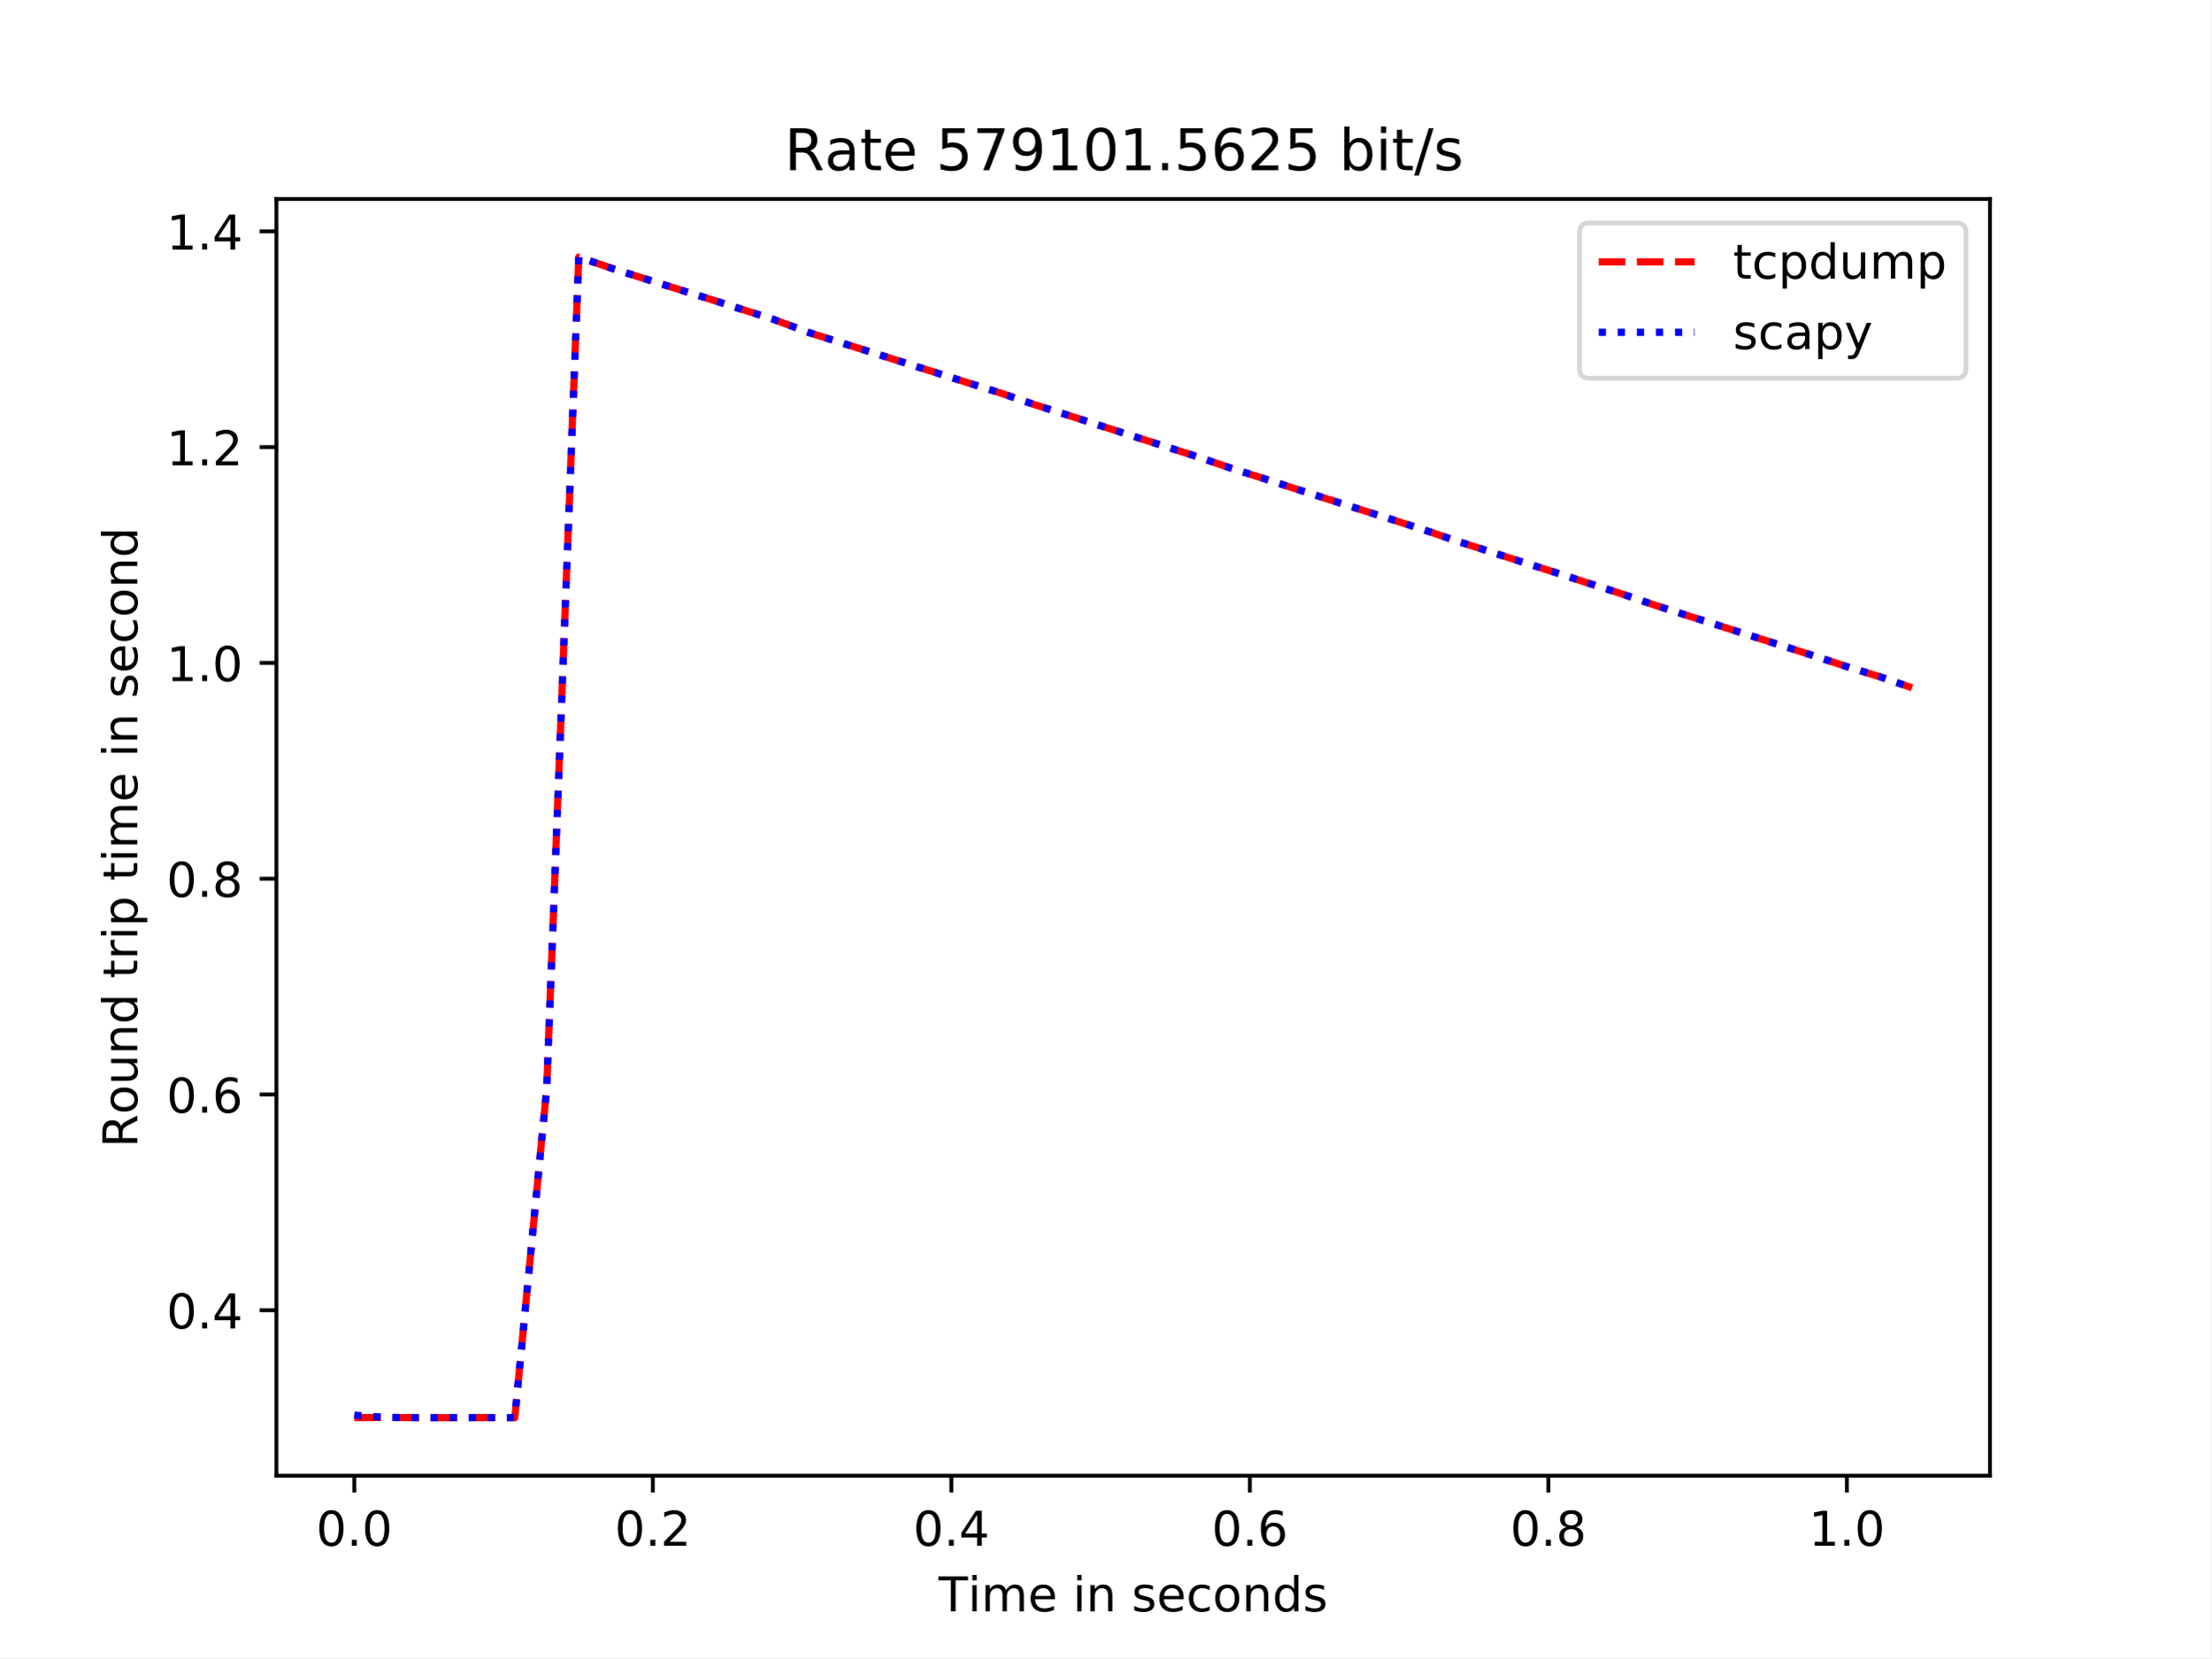
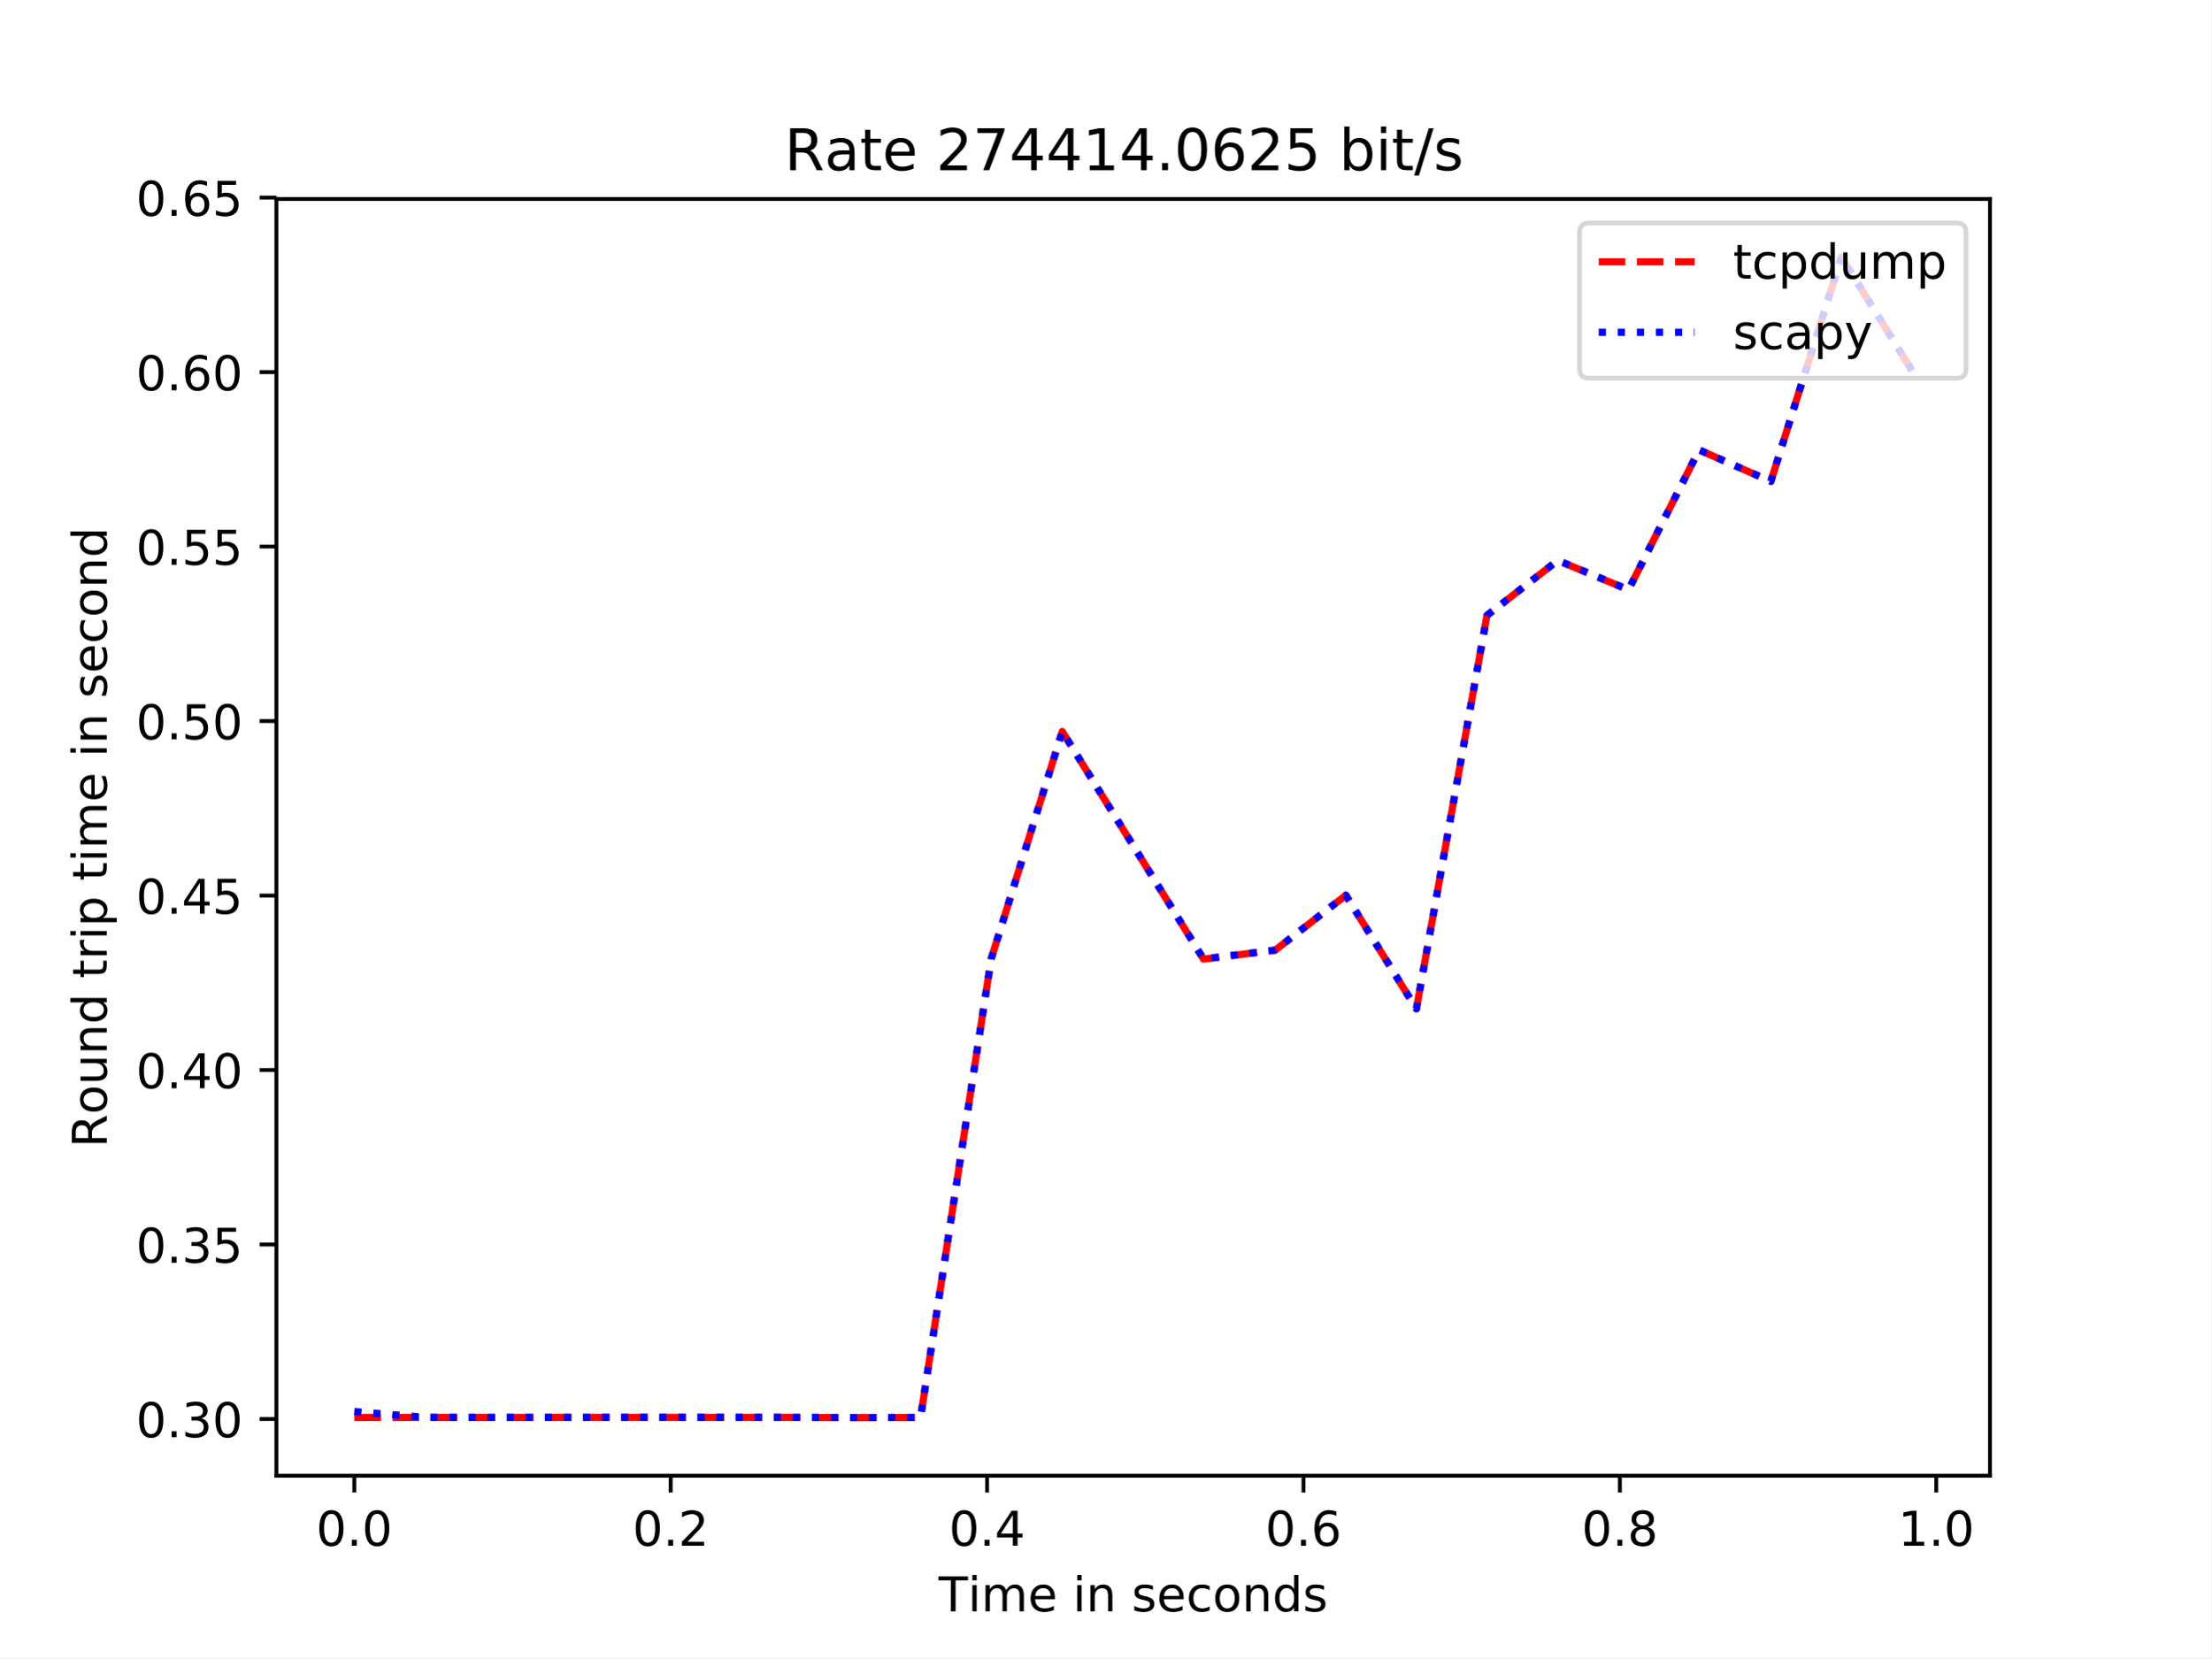
<svg xmlns="http://www.w3.org/2000/svg" xmlns:xlink="http://www.w3.org/1999/xlink" height="345.6pt" version="1.1" viewBox="0 0 460.8 345.6" width="460.8pt">
  <defs>
    <style type="text/css">
*{stroke-linecap:butt;stroke-linejoin:round;}
  </style>
  </defs>
  <g id="figure_1">
    <g id="patch_1">
      <path d="M 0 345.6  L 460.8 345.6  L 460.8 0  L 0 0  z " style="fill:#ffffff;" />
    </g>
    <g id="axes_1">
      <g id="patch_2">
        <path d="M 57.6 307.584  L 414.72 307.584  L 414.72 41.472  L 57.6 41.472  z " style="fill:#ffffff;" />
      </g>
      <g id="matplotlib.axis_1">
        <g id="xtick_1">
          <g id="line2d_1">
            <defs>
-               <path d="M 0 0  L 0 3.5  " id="m49c9c24dc3" style="stroke:#000000;stroke-width:0.8;" />
-             </defs>
-             <g>
-               <use style="stroke:#000000;stroke-width:0.8;" x="73.833" xlink:href="#m49c9c24dc3" y="307.584" />
+               <path d="M 0 0  L 0 3.5  " id="m1504c9dab7" style="stroke:#000000;stroke-width:0.8;" />
+             </defs>
+             <g>
+               <use style="stroke:#000000;stroke-width:0.8;" x="73.833" xlink:href="#m1504c9dab7" y="307.584" />
            </g>
          </g>
          <g id="text_1">
            <defs>
              <path d="M 31.781 66.406  Q 24.172 66.406 20.328 58.906  Q 16.5 51.422 16.5 36.375  Q 16.5 21.391 20.328 13.891  Q 24.172 6.391 31.781 6.391  Q 39.453 6.391 43.281 13.891  Q 47.125 21.391 47.125 36.375  Q 47.125 51.422 43.281 58.906  Q 39.453 66.406 31.781 66.406  z M 31.781 74.219  Q 44.047 74.219 50.516 64.516  Q 56.984 54.828 56.984 36.375  Q 56.984 17.969 50.516 8.266  Q 44.047 -1.422 31.781 -1.422  Q 19.531 -1.422 13.062 8.266  Q 6.594 17.969 6.594 36.375  Q 6.594 54.828 13.062 64.516  Q 19.531 74.219 31.781 74.219  z " id="DejaVuSans-30" />
              <path d="M 10.688 12.406  L 21 12.406  L 21 0  L 10.688 0  z " id="DejaVuSans-2e" />
            </defs>
            <g transform="translate(65.88116 322.1824)scale(0.1 -0.1)">
              <use xlink:href="#DejaVuSans-30" />
              <use x="63.623" xlink:href="#DejaVuSans-2e" />
              <use x="95.41" xlink:href="#DejaVuSans-30" />
            </g>
          </g>
        </g>
        <g id="xtick_2">
          <g id="line2d_2">
            <g>
-               <use style="stroke:#000000;stroke-width:0.8;" x="136.047" xlink:href="#m49c9c24dc3" y="307.584" />
+               <use style="stroke:#000000;stroke-width:0.8;" x="139.772" xlink:href="#m1504c9dab7" y="307.584" />
            </g>
          </g>
          <g id="text_2">
            <defs>
              <path d="M 19.188 8.297  L 53.609 8.297  L 53.609 0  L 7.328 0  L 7.328 8.297  Q 12.938 14.109 22.625 23.891  Q 32.328 33.688 34.812 36.531  Q 39.547 41.844 41.422 45.531  Q 43.312 49.219 43.312 52.781  Q 43.312 58.594 39.234 62.25  Q 35.156 65.922 28.609 65.922  Q 23.969 65.922 18.812 64.312  Q 13.672 62.703 7.812 59.422  L 7.812 69.391  Q 13.766 71.781 18.938 73  Q 24.125 74.219 28.422 74.219  Q 39.75 74.219 46.484 68.547  Q 53.219 62.891 53.219 53.422  Q 53.219 48.922 51.531 44.891  Q 49.859 40.875 45.406 35.406  Q 44.188 33.984 37.641 27.219  Q 31.109 20.453 19.188 8.297  z " id="DejaVuSans-32" />
            </defs>
-             <g transform="translate(128.0952 322.1824)scale(0.1 -0.1)">
+             <g transform="translate(131.8201 322.1824)scale(0.1 -0.1)">
              <use xlink:href="#DejaVuSans-30" />
              <use x="63.623" xlink:href="#DejaVuSans-2e" />
              <use x="95.41" xlink:href="#DejaVuSans-32" />
            </g>
          </g>
        </g>
        <g id="xtick_3">
          <g id="line2d_3">
            <g>
-               <use style="stroke:#000000;stroke-width:0.8;" x="198.261" xlink:href="#m49c9c24dc3" y="307.584" />
+               <use style="stroke:#000000;stroke-width:0.8;" x="205.711" xlink:href="#m1504c9dab7" y="307.584" />
            </g>
          </g>
          <g id="text_3">
            <defs>
              <path d="M 37.797 64.312  L 12.891 25.391  L 37.797 25.391  z M 35.203 72.906  L 47.609 72.906  L 47.609 25.391  L 58.016 25.391  L 58.016 17.188  L 47.609 17.188  L 47.609 0  L 37.797 0  L 37.797 17.188  L 4.891 17.188  L 4.891 26.703  z " id="DejaVuSans-34" />
            </defs>
-             <g transform="translate(190.3093 322.1824)scale(0.1 -0.1)">
+             <g transform="translate(197.759 322.1824)scale(0.1 -0.1)">
              <use xlink:href="#DejaVuSans-30" />
              <use x="63.623" xlink:href="#DejaVuSans-2e" />
              <use x="95.41" xlink:href="#DejaVuSans-34" />
            </g>
          </g>
        </g>
        <g id="xtick_4">
          <g id="line2d_4">
            <g>
-               <use style="stroke:#000000;stroke-width:0.8;" x="260.475" xlink:href="#m49c9c24dc3" y="307.584" />
+               <use style="stroke:#000000;stroke-width:0.8;" x="271.65" xlink:href="#m1504c9dab7" y="307.584" />
            </g>
          </g>
          <g id="text_4">
            <defs>
              <path d="M 33.016 40.375  Q 26.375 40.375 22.484 35.828  Q 18.609 31.297 18.609 23.391  Q 18.609 15.531 22.484 10.953  Q 26.375 6.391 33.016 6.391  Q 39.656 6.391 43.531 10.953  Q 47.406 15.531 47.406 23.391  Q 47.406 31.297 43.531 35.828  Q 39.656 40.375 33.016 40.375  z M 52.594 71.297  L 52.594 62.312  Q 48.875 64.062 45.094 64.984  Q 41.312 65.922 37.594 65.922  Q 27.828 65.922 22.672 59.328  Q 17.531 52.734 16.797 39.406  Q 19.672 43.656 24.016 45.922  Q 28.375 48.188 33.594 48.188  Q 44.578 48.188 50.953 41.516  Q 57.328 34.859 57.328 23.391  Q 57.328 12.156 50.688 5.359  Q 44.047 -1.422 33.016 -1.422  Q 20.359 -1.422 13.672 8.266  Q 6.984 17.969 6.984 36.375  Q 6.984 53.656 15.188 63.938  Q 23.391 74.219 37.203 74.219  Q 40.922 74.219 44.703 73.484  Q 48.484 72.75 52.594 71.297  z " id="DejaVuSans-36" />
            </defs>
-             <g transform="translate(252.5234 322.1824)scale(0.1 -0.1)">
+             <g transform="translate(263.6979 322.1824)scale(0.1 -0.1)">
              <use xlink:href="#DejaVuSans-30" />
              <use x="63.623" xlink:href="#DejaVuSans-2e" />
              <use x="95.41" xlink:href="#DejaVuSans-36" />
            </g>
          </g>
        </g>
        <g id="xtick_5">
          <g id="line2d_5">
            <g>
-               <use style="stroke:#000000;stroke-width:0.8;" x="322.689" xlink:href="#m49c9c24dc3" y="307.584" />
+               <use style="stroke:#000000;stroke-width:0.8;" x="337.588" xlink:href="#m1504c9dab7" y="307.584" />
            </g>
          </g>
          <g id="text_5">
            <defs>
              <path d="M 31.781 34.625  Q 24.75 34.625 20.719 30.859  Q 16.703 27.094 16.703 20.516  Q 16.703 13.922 20.719 10.156  Q 24.75 6.391 31.781 6.391  Q 38.812 6.391 42.859 10.172  Q 46.922 13.969 46.922 20.516  Q 46.922 27.094 42.891 30.859  Q 38.875 34.625 31.781 34.625  z M 21.922 38.812  Q 15.578 40.375 12.031 44.719  Q 8.5 49.078 8.5 55.328  Q 8.5 64.062 14.719 69.141  Q 20.953 74.219 31.781 74.219  Q 42.672 74.219 48.875 69.141  Q 55.078 64.062 55.078 55.328  Q 55.078 49.078 51.531 44.719  Q 48 40.375 41.703 38.812  Q 48.828 37.156 52.797 32.312  Q 56.781 27.484 56.781 20.516  Q 56.781 9.906 50.312 4.234  Q 43.844 -1.422 31.781 -1.422  Q 19.734 -1.422 13.25 4.234  Q 6.781 9.906 6.781 20.516  Q 6.781 27.484 10.781 32.312  Q 14.797 37.156 21.922 38.812  z M 18.312 54.391  Q 18.312 48.734 21.844 45.562  Q 25.391 42.391 31.781 42.391  Q 38.141 42.391 41.719 45.562  Q 45.312 48.734 45.312 54.391  Q 45.312 60.062 41.719 63.234  Q 38.141 66.406 31.781 66.406  Q 25.391 66.406 21.844 63.234  Q 18.312 60.062 18.312 54.391  z " id="DejaVuSans-38" />
            </defs>
-             <g transform="translate(314.7375 322.1824)scale(0.1 -0.1)">
+             <g transform="translate(329.6369 322.1824)scale(0.1 -0.1)">
              <use xlink:href="#DejaVuSans-30" />
              <use x="63.623" xlink:href="#DejaVuSans-2e" />
              <use x="95.41" xlink:href="#DejaVuSans-38" />
            </g>
          </g>
        </g>
        <g id="xtick_6">
          <g id="line2d_6">
            <g>
-               <use style="stroke:#000000;stroke-width:0.8;" x="384.903" xlink:href="#m49c9c24dc3" y="307.584" />
+               <use style="stroke:#000000;stroke-width:0.8;" x="403.527" xlink:href="#m1504c9dab7" y="307.584" />
            </g>
          </g>
          <g id="text_6">
            <defs>
              <path d="M 12.406 8.297  L 28.516 8.297  L 28.516 63.922  L 10.984 60.406  L 10.984 69.391  L 28.422 72.906  L 38.281 72.906  L 38.281 8.297  L 54.391 8.297  L 54.391 0  L 12.406 0  z " id="DejaVuSans-31" />
            </defs>
-             <g transform="translate(376.9516 322.1824)scale(0.1 -0.1)">
+             <g transform="translate(395.5758 322.1824)scale(0.1 -0.1)">
              <use xlink:href="#DejaVuSans-31" />
              <use x="63.623" xlink:href="#DejaVuSans-2e" />
              <use x="95.41" xlink:href="#DejaVuSans-30" />
            </g>
          </g>
        </g>
        <g id="text_7">
          <defs>
            <path d="M -0.297 72.906  L 61.375 72.906  L 61.375 64.594  L 35.5 64.594  L 35.5 0  L 25.594 0  L 25.594 64.594  L -0.297 64.594  z " id="DejaVuSans-54" />
            <path d="M 9.422 54.688  L 18.406 54.688  L 18.406 0  L 9.422 0  z M 9.422 75.984  L 18.406 75.984  L 18.406 64.594  L 9.422 64.594  z " id="DejaVuSans-69" />
            <path d="M 52 44.188  Q 55.375 50.25 60.062 53.125  Q 64.75 56 71.094 56  Q 79.641 56 84.281 50.016  Q 88.922 44.047 88.922 33.016  L 88.922 0  L 79.891 0  L 79.891 32.719  Q 79.891 40.578 77.094 44.375  Q 74.312 48.188 68.609 48.188  Q 61.625 48.188 57.562 43.547  Q 53.516 38.922 53.516 30.906  L 53.516 0  L 44.484 0  L 44.484 32.719  Q 44.484 40.625 41.703 44.406  Q 38.922 48.188 33.109 48.188  Q 26.219 48.188 22.156 43.531  Q 18.109 38.875 18.109 30.906  L 18.109 0  L 9.078 0  L 9.078 54.688  L 18.109 54.688  L 18.109 46.188  Q 21.188 51.219 25.484 53.609  Q 29.781 56 35.688 56  Q 41.656 56 45.828 52.969  Q 50 49.953 52 44.188  z " id="DejaVuSans-6d" />
            <path d="M 56.203 29.594  L 56.203 25.203  L 14.891 25.203  Q 15.484 15.922 20.484 11.062  Q 25.484 6.203 34.422 6.203  Q 39.594 6.203 44.453 7.469  Q 49.312 8.734 54.109 11.281  L 54.109 2.781  Q 49.266 0.734 44.188 -0.344  Q 39.109 -1.422 33.891 -1.422  Q 20.797 -1.422 13.156 6.188  Q 5.516 13.812 5.516 26.812  Q 5.516 40.234 12.766 48.109  Q 20.016 56 32.328 56  Q 43.359 56 49.781 48.891  Q 56.203 41.797 56.203 29.594  z M 47.219 32.234  Q 47.125 39.594 43.094 43.984  Q 39.062 48.391 32.422 48.391  Q 24.906 48.391 20.391 44.141  Q 15.875 39.891 15.188 32.172  z " id="DejaVuSans-65" />
            <path id="DejaVuSans-20" />
            <path d="M 54.891 33.016  L 54.891 0  L 45.906 0  L 45.906 32.719  Q 45.906 40.484 42.875 44.328  Q 39.844 48.188 33.797 48.188  Q 26.516 48.188 22.312 43.547  Q 18.109 38.922 18.109 30.906  L 18.109 0  L 9.078 0  L 9.078 54.688  L 18.109 54.688  L 18.109 46.188  Q 21.344 51.125 25.703 53.562  Q 30.078 56 35.797 56  Q 45.219 56 50.047 50.172  Q 54.891 44.344 54.891 33.016  z " id="DejaVuSans-6e" />
            <path d="M 44.281 53.078  L 44.281 44.578  Q 40.484 46.531 36.375 47.5  Q 32.281 48.484 27.875 48.484  Q 21.188 48.484 17.844 46.438  Q 14.5 44.391 14.5 40.281  Q 14.5 37.156 16.891 35.375  Q 19.281 33.594 26.516 31.984  L 29.594 31.297  Q 39.156 29.25 43.188 25.516  Q 47.219 21.781 47.219 15.094  Q 47.219 7.469 41.188 3.016  Q 35.156 -1.422 24.609 -1.422  Q 20.219 -1.422 15.453 -0.562  Q 10.688 0.297 5.422 2  L 5.422 11.281  Q 10.406 8.688 15.234 7.391  Q 20.062 6.109 24.812 6.109  Q 31.156 6.109 34.562 8.281  Q 37.984 10.453 37.984 14.406  Q 37.984 18.062 35.516 20.016  Q 33.062 21.969 24.703 23.781  L 21.578 24.516  Q 13.234 26.266 9.516 29.906  Q 5.812 33.547 5.812 39.891  Q 5.812 47.609 11.281 51.797  Q 16.75 56 26.812 56  Q 31.781 56 36.172 55.266  Q 40.578 54.547 44.281 53.078  z " id="DejaVuSans-73" />
            <path d="M 48.781 52.594  L 48.781 44.188  Q 44.969 46.297 41.141 47.344  Q 37.312 48.391 33.406 48.391  Q 24.656 48.391 19.812 42.844  Q 14.984 37.312 14.984 27.297  Q 14.984 17.281 19.812 11.734  Q 24.656 6.203 33.406 6.203  Q 37.312 6.203 41.141 7.25  Q 44.969 8.297 48.781 10.406  L 48.781 2.094  Q 45.016 0.344 40.984 -0.531  Q 36.969 -1.422 32.422 -1.422  Q 20.062 -1.422 12.781 6.344  Q 5.516 14.109 5.516 27.297  Q 5.516 40.672 12.859 48.328  Q 20.219 56 33.016 56  Q 37.156 56 41.109 55.141  Q 45.062 54.297 48.781 52.594  z " id="DejaVuSans-63" />
            <path d="M 30.609 48.391  Q 23.391 48.391 19.188 42.75  Q 14.984 37.109 14.984 27.297  Q 14.984 17.484 19.156 11.844  Q 23.344 6.203 30.609 6.203  Q 37.797 6.203 41.984 11.859  Q 46.188 17.531 46.188 27.297  Q 46.188 37.016 41.984 42.703  Q 37.797 48.391 30.609 48.391  z M 30.609 56  Q 42.328 56 49.016 48.375  Q 55.719 40.766 55.719 27.297  Q 55.719 13.875 49.016 6.219  Q 42.328 -1.422 30.609 -1.422  Q 18.844 -1.422 12.172 6.219  Q 5.516 13.875 5.516 27.297  Q 5.516 40.766 12.172 48.375  Q 18.844 56 30.609 56  z " id="DejaVuSans-6f" />
            <path d="M 45.406 46.391  L 45.406 75.984  L 54.391 75.984  L 54.391 0  L 45.406 0  L 45.406 8.203  Q 42.578 3.328 38.25 0.953  Q 33.938 -1.422 27.875 -1.422  Q 17.969 -1.422 11.734 6.484  Q 5.516 14.406 5.516 27.297  Q 5.516 40.188 11.734 48.094  Q 17.969 56 27.875 56  Q 33.938 56 38.25 53.625  Q 42.578 51.266 45.406 46.391  z M 14.797 27.297  Q 14.797 17.391 18.875 11.75  Q 22.953 6.109 30.078 6.109  Q 37.203 6.109 41.297 11.75  Q 45.406 17.391 45.406 27.297  Q 45.406 37.203 41.297 42.844  Q 37.203 48.484 30.078 48.484  Q 22.953 48.484 18.875 42.844  Q 14.797 37.203 14.797 27.297  z " id="DejaVuSans-64" />
          </defs>
          <g transform="translate(195.5991 335.8606)scale(0.1 -0.1)">
            <use xlink:href="#DejaVuSans-54" />
            <use x="61.037" xlink:href="#DejaVuSans-69" />
            <use x="88.82" xlink:href="#DejaVuSans-6d" />
            <use x="186.232" xlink:href="#DejaVuSans-65" />
            <use x="247.756" xlink:href="#DejaVuSans-20" />
            <use x="279.543" xlink:href="#DejaVuSans-69" />
            <use x="307.326" xlink:href="#DejaVuSans-6e" />
            <use x="370.705" xlink:href="#DejaVuSans-20" />
            <use x="402.492" xlink:href="#DejaVuSans-73" />
            <use x="454.592" xlink:href="#DejaVuSans-65" />
            <use x="516.115" xlink:href="#DejaVuSans-63" />
            <use x="571.096" xlink:href="#DejaVuSans-6f" />
            <use x="632.277" xlink:href="#DejaVuSans-6e" />
            <use x="695.656" xlink:href="#DejaVuSans-64" />
            <use x="759.133" xlink:href="#DejaVuSans-73" />
          </g>
        </g>
      </g>
      <g id="matplotlib.axis_2">
        <g id="ytick_1">
          <g id="line2d_7">
            <defs>
-               <path d="M 0 0  L -3.5 0  " id="m53548ed48e" style="stroke:#000000;stroke-width:0.8;" />
-             </defs>
-             <g>
-               <use style="stroke:#000000;stroke-width:0.8;" x="57.6" xlink:href="#m53548ed48e" y="273.095" />
+               <path d="M 0 0  L -3.5 0  " id="m00e64f81b5" style="stroke:#000000;stroke-width:0.8;" />
+             </defs>
+             <g>
+               <use style="stroke:#000000;stroke-width:0.8;" x="57.6" xlink:href="#m00e64f81b5" y="295.765" />
            </g>
          </g>
          <g id="text_8">
-             <g transform="translate(34.69687 276.8944)scale(0.1 -0.1)">
-               <use xlink:href="#DejaVuSans-30" />
-               <use x="63.623" xlink:href="#DejaVuSans-2e" />
-               <use x="95.41" xlink:href="#DejaVuSans-34" />
+             <defs>
+               <path d="M 40.578 39.312  Q 47.656 37.797 51.625 33  Q 55.609 28.219 55.609 21.188  Q 55.609 10.406 48.188 4.484  Q 40.766 -1.422 27.094 -1.422  Q 22.516 -1.422 17.656 -0.516  Q 12.797 0.391 7.625 2.203  L 7.625 11.719  Q 11.719 9.328 16.594 8.109  Q 21.484 6.891 26.812 6.891  Q 36.078 6.891 40.938 10.547  Q 45.797 14.203 45.797 21.188  Q 45.797 27.641 41.281 31.266  Q 36.766 34.906 28.719 34.906  L 20.219 34.906  L 20.219 43.016  L 29.109 43.016  Q 36.375 43.016 40.234 45.922  Q 44.094 48.828 44.094 54.297  Q 44.094 59.906 40.109 62.906  Q 36.141 65.922 28.719 65.922  Q 24.656 65.922 20.016 65.031  Q 15.375 64.156 9.812 62.312  L 9.812 71.094  Q 15.438 72.656 20.344 73.438  Q 25.25 74.219 29.594 74.219  Q 40.828 74.219 47.359 69.109  Q 53.906 64.016 53.906 55.328  Q 53.906 49.266 50.438 45.094  Q 46.969 40.922 40.578 39.312  z " id="DejaVuSans-33" />
+             </defs>
+             <g transform="translate(28.33438 299.5644)scale(0.1 -0.1)">
+               <use xlink:href="#DejaVuSans-30" />
+               <use x="63.623" xlink:href="#DejaVuSans-2e" />
+               <use x="95.41" xlink:href="#DejaVuSans-33" />
+               <use x="159.033" xlink:href="#DejaVuSans-30" />
            </g>
          </g>
        </g>
        <g id="ytick_2">
          <g id="line2d_8">
            <g>
-               <use style="stroke:#000000;stroke-width:0.8;" x="57.6" xlink:href="#m53548ed48e" y="228.118" />
+               <use style="stroke:#000000;stroke-width:0.8;" x="57.6" xlink:href="#m00e64f81b5" y="259.396" />
            </g>
          </g>
          <g id="text_9">
-             <g transform="translate(34.69687 231.9176)scale(0.1 -0.1)">
-               <use xlink:href="#DejaVuSans-30" />
-               <use x="63.623" xlink:href="#DejaVuSans-2e" />
-               <use x="95.41" xlink:href="#DejaVuSans-36" />
+             <defs>
+               <path d="M 10.797 72.906  L 49.516 72.906  L 49.516 64.594  L 19.828 64.594  L 19.828 46.734  Q 21.969 47.469 24.109 47.828  Q 26.266 48.188 28.422 48.188  Q 40.625 48.188 47.75 41.5  Q 54.891 34.812 54.891 23.391  Q 54.891 11.625 47.562 5.094  Q 40.234 -1.422 26.906 -1.422  Q 22.312 -1.422 17.547 -0.641  Q 12.797 0.141 7.719 1.703  L 7.719 11.625  Q 12.109 9.234 16.797 8.062  Q 21.484 6.891 26.703 6.891  Q 35.156 6.891 40.078 11.328  Q 45.016 15.766 45.016 23.391  Q 45.016 31 40.078 35.438  Q 35.156 39.891 26.703 39.891  Q 22.75 39.891 18.812 39.016  Q 14.891 38.141 10.797 36.281  z " id="DejaVuSans-35" />
+             </defs>
+             <g transform="translate(28.33438 263.1952)scale(0.1 -0.1)">
+               <use xlink:href="#DejaVuSans-30" />
+               <use x="63.623" xlink:href="#DejaVuSans-2e" />
+               <use x="95.41" xlink:href="#DejaVuSans-33" />
+               <use x="159.033" xlink:href="#DejaVuSans-35" />
            </g>
          </g>
        </g>
        <g id="ytick_3">
          <g id="line2d_9">
            <g>
-               <use style="stroke:#000000;stroke-width:0.8;" x="57.6" xlink:href="#m53548ed48e" y="183.142" />
+               <use style="stroke:#000000;stroke-width:0.8;" x="57.6" xlink:href="#m00e64f81b5" y="223.027" />
            </g>
          </g>
          <g id="text_10">
-             <g transform="translate(34.69687 186.9408)scale(0.1 -0.1)">
-               <use xlink:href="#DejaVuSans-30" />
-               <use x="63.623" xlink:href="#DejaVuSans-2e" />
-               <use x="95.41" xlink:href="#DejaVuSans-38" />
+             <g transform="translate(28.33438 226.8259)scale(0.1 -0.1)">
+               <use xlink:href="#DejaVuSans-30" />
+               <use x="63.623" xlink:href="#DejaVuSans-2e" />
+               <use x="95.41" xlink:href="#DejaVuSans-34" />
+               <use x="159.033" xlink:href="#DejaVuSans-30" />
            </g>
          </g>
        </g>
        <g id="ytick_4">
          <g id="line2d_10">
            <g>
-               <use style="stroke:#000000;stroke-width:0.8;" x="57.6" xlink:href="#m53548ed48e" y="138.165" />
+               <use style="stroke:#000000;stroke-width:0.8;" x="57.6" xlink:href="#m00e64f81b5" y="186.658" />
            </g>
          </g>
          <g id="text_11">
-             <g transform="translate(34.69687 141.964)scale(0.1 -0.1)">
-               <use xlink:href="#DejaVuSans-31" />
-               <use x="63.623" xlink:href="#DejaVuSans-2e" />
-               <use x="95.41" xlink:href="#DejaVuSans-30" />
+             <g transform="translate(28.33438 190.4567)scale(0.1 -0.1)">
+               <use xlink:href="#DejaVuSans-30" />
+               <use x="63.623" xlink:href="#DejaVuSans-2e" />
+               <use x="95.41" xlink:href="#DejaVuSans-34" />
+               <use x="159.033" xlink:href="#DejaVuSans-35" />
            </g>
          </g>
        </g>
        <g id="ytick_5">
          <g id="line2d_11">
            <g>
-               <use style="stroke:#000000;stroke-width:0.8;" x="57.6" xlink:href="#m53548ed48e" y="93.188" />
+               <use style="stroke:#000000;stroke-width:0.8;" x="57.6" xlink:href="#m00e64f81b5" y="150.288" />
            </g>
          </g>
          <g id="text_12">
-             <g transform="translate(34.69687 96.98726)scale(0.1 -0.1)">
-               <use xlink:href="#DejaVuSans-31" />
-               <use x="63.623" xlink:href="#DejaVuSans-2e" />
-               <use x="95.41" xlink:href="#DejaVuSans-32" />
+             <g transform="translate(28.33438 154.0875)scale(0.1 -0.1)">
+               <use xlink:href="#DejaVuSans-30" />
+               <use x="63.623" xlink:href="#DejaVuSans-2e" />
+               <use x="95.41" xlink:href="#DejaVuSans-35" />
+               <use x="159.033" xlink:href="#DejaVuSans-30" />
            </g>
          </g>
        </g>
        <g id="ytick_6">
          <g id="line2d_12">
            <g>
-               <use style="stroke:#000000;stroke-width:0.8;" x="57.6" xlink:href="#m53548ed48e" y="48.211" />
+               <use style="stroke:#000000;stroke-width:0.8;" x="57.6" xlink:href="#m00e64f81b5" y="113.919" />
            </g>
          </g>
          <g id="text_13">
-             <g transform="translate(34.69687 52.01047)scale(0.1 -0.1)">
-               <use xlink:href="#DejaVuSans-31" />
-               <use x="63.623" xlink:href="#DejaVuSans-2e" />
-               <use x="95.41" xlink:href="#DejaVuSans-34" />
-             </g>
-           </g>
-         </g>
-         <g id="text_14">
+             <g transform="translate(28.33438 117.7183)scale(0.1 -0.1)">
+               <use xlink:href="#DejaVuSans-30" />
+               <use x="63.623" xlink:href="#DejaVuSans-2e" />
+               <use x="95.41" xlink:href="#DejaVuSans-35" />
+               <use x="159.033" xlink:href="#DejaVuSans-35" />
+             </g>
+           </g>
+         </g>
+         <g id="ytick_7">
+           <g id="line2d_13">
+             <g>
+               <use style="stroke:#000000;stroke-width:0.8;" x="57.6" xlink:href="#m00e64f81b5" y="77.55" />
+             </g>
+           </g>
+           <g id="text_14">
+             <g transform="translate(28.33438 81.34914)scale(0.1 -0.1)">
+               <use xlink:href="#DejaVuSans-30" />
+               <use x="63.623" xlink:href="#DejaVuSans-2e" />
+               <use x="95.41" xlink:href="#DejaVuSans-36" />
+               <use x="159.033" xlink:href="#DejaVuSans-30" />
+             </g>
+           </g>
+         </g>
+         <g id="ytick_8">
+           <g id="line2d_14">
+             <g>
+               <use style="stroke:#000000;stroke-width:0.8;" x="57.6" xlink:href="#m00e64f81b5" y="41.181" />
+             </g>
+           </g>
+           <g id="text_15">
+             <g transform="translate(28.33438 44.97994)scale(0.1 -0.1)">
+               <use xlink:href="#DejaVuSans-30" />
+               <use x="63.623" xlink:href="#DejaVuSans-2e" />
+               <use x="95.41" xlink:href="#DejaVuSans-36" />
+               <use x="159.033" xlink:href="#DejaVuSans-35" />
+             </g>
+           </g>
+         </g>
+         <g id="text_16">
          <defs>
            <path d="M 44.391 34.188  Q 47.562 33.109 50.562 29.594  Q 53.562 26.078 56.594 19.922  L 66.609 0  L 56 0  L 46.688 18.703  Q 43.062 26.031 39.672 28.422  Q 36.281 30.812 30.422 30.812  L 19.672 30.812  L 19.672 0  L 9.812 0  L 9.812 72.906  L 32.078 72.906  Q 44.578 72.906 50.734 67.672  Q 56.891 62.453 56.891 51.906  Q 56.891 45.016 53.688 40.469  Q 50.484 35.938 44.391 34.188  z M 19.672 64.797  L 19.672 38.922  L 32.078 38.922  Q 39.203 38.922 42.844 42.219  Q 46.484 45.516 46.484 51.906  Q 46.484 58.297 42.844 61.547  Q 39.203 64.797 32.078 64.797  z " id="DejaVuSans-52" />
            <path d="M 8.5 21.578  L 8.5 54.688  L 17.484 54.688  L 17.484 21.922  Q 17.484 14.156 20.5 10.266  Q 23.531 6.391 29.594 6.391  Q 36.859 6.391 41.078 11.031  Q 45.312 15.672 45.312 23.688  L 45.312 54.688  L 54.297 54.688  L 54.297 0  L 45.312 0  L 45.312 8.406  Q 42.047 3.422 37.719 1  Q 33.406 -1.422 27.688 -1.422  Q 18.266 -1.422 13.375 4.438  Q 8.5 10.297 8.5 21.578  z M 31.109 56  z " id="DejaVuSans-75" />
            <path d="M 18.312 70.219  L 18.312 54.688  L 36.812 54.688  L 36.812 47.703  L 18.312 47.703  L 18.312 18.016  Q 18.312 11.328 20.141 9.422  Q 21.969 7.516 27.594 7.516  L 36.812 7.516  L 36.812 0  L 27.594 0  Q 17.188 0 13.234 3.875  Q 9.281 7.766 9.281 18.016  L 9.281 47.703  L 2.688 47.703  L 2.688 54.688  L 9.281 54.688  L 9.281 70.219  z " id="DejaVuSans-74" />
            <path d="M 41.109 46.297  Q 39.594 47.172 37.812 47.578  Q 36.031 48 33.891 48  Q 26.266 48 22.188 43.047  Q 18.109 38.094 18.109 28.812  L 18.109 0  L 9.078 0  L 9.078 54.688  L 18.109 54.688  L 18.109 46.188  Q 20.953 51.172 25.484 53.578  Q 30.031 56 36.531 56  Q 37.453 56 38.578 55.875  Q 39.703 55.766 41.062 55.516  z " id="DejaVuSans-72" />
            <path d="M 18.109 8.203  L 18.109 -20.797  L 9.078 -20.797  L 9.078 54.688  L 18.109 54.688  L 18.109 46.391  Q 20.953 51.266 25.266 53.625  Q 29.594 56 35.594 56  Q 45.562 56 51.781 48.094  Q 58.016 40.188 58.016 27.297  Q 58.016 14.406 51.781 6.484  Q 45.562 -1.422 35.594 -1.422  Q 29.594 -1.422 25.266 0.953  Q 20.953 3.328 18.109 8.203  z M 48.688 27.297  Q 48.688 37.203 44.609 42.844  Q 40.531 48.484 33.406 48.484  Q 26.266 48.484 22.188 42.844  Q 18.109 37.203 18.109 27.297  Q 18.109 17.391 22.188 11.75  Q 26.266 6.109 33.406 6.109  Q 40.531 6.109 44.609 11.75  Q 48.688 17.391 48.688 27.297  z " id="DejaVuSans-70" />
          </defs>
-           <g transform="translate(28.61719 239.1921)rotate(-90)scale(0.1 -0.1)">
+           <g transform="translate(22.25469 239.1921)rotate(-90)scale(0.1 -0.1)">
            <use xlink:href="#DejaVuSans-52" />
            <use x="69.42" xlink:href="#DejaVuSans-6f" />
            <use x="130.602" xlink:href="#DejaVuSans-75" />
            <use x="193.98" xlink:href="#DejaVuSans-6e" />
            <use x="257.359" xlink:href="#DejaVuSans-64" />
            <use x="320.836" xlink:href="#DejaVuSans-20" />
            <use x="352.623" xlink:href="#DejaVuSans-74" />
            <use x="391.832" xlink:href="#DejaVuSans-72" />
            <use x="432.945" xlink:href="#DejaVuSans-69" />
            <use x="460.729" xlink:href="#DejaVuSans-70" />
            <use x="524.205" xlink:href="#DejaVuSans-20" />
            <use x="555.992" xlink:href="#DejaVuSans-74" />
            <use x="595.201" xlink:href="#DejaVuSans-69" />
            <use x="622.984" xlink:href="#DejaVuSans-6d" />
            <use x="720.396" xlink:href="#DejaVuSans-65" />
            <use x="781.92" xlink:href="#DejaVuSans-20" />
            <use x="813.707" xlink:href="#DejaVuSans-69" />
            <use x="841.49" xlink:href="#DejaVuSans-6e" />
            <use x="904.869" xlink:href="#DejaVuSans-20" />
            <use x="936.656" xlink:href="#DejaVuSans-73" />
            <use x="988.756" xlink:href="#DejaVuSans-65" />
            <use x="1050.279" xlink:href="#DejaVuSans-63" />
            <use x="1105.26" xlink:href="#DejaVuSans-6f" />
            <use x="1166.441" xlink:href="#DejaVuSans-6e" />
            <use x="1229.82" xlink:href="#DejaVuSans-64" />
          </g>
        </g>
      </g>
-       <g id="line2d_13">
-         <path clip-path="url(#p0c105bafc6)" d="M 73.833 295.475  L 80.672 295.444  L 87.305 295.488  L 93.94 295.486  L 100.622 295.476  L 107.276 295.487  L 113.919 226.905  L 120.611 53.573  L 127.696 55.993  L 134.333 58.085  L 140.979 60.168  L 147.634 62.244  L 154.29 64.372  L 160.947 66.477  L 168.624 69.327  L 175.289 71.431  L 181.938 73.526  L 188.589 75.63  L 195.254 77.737  L 201.904 79.834  L 208.547 81.924  L 215.645 84.353  L 222.309 86.455  L 229.073 88.637  L 235.814 90.798  L 242.538 92.958  L 249.244 95.096  L 256.371 97.525  L 263.065 99.64  L 269.783 101.814  L 276.503 103.96  L 283.199 106.101  L 289.938 108.233  L 296.659 110.4  L 303.754 112.809  L 310.462 114.967  L 317.203 117.124  L 323.938 119.256  L 330.66 121.434  L 337.378 123.585  L 344.458 125.993  L 351.174 128.145  L 357.882 130.27  L 364.587 132.419  L 371.28 134.544  L 378.005 136.689  L 384.876 138.948  L 391.78 141.059  L 398.482 143.364  " style="fill:none;stroke:#ff0000;stroke-dasharray:5.55,2.4;stroke-dashoffset:0;stroke-width:1.5;" />
-       </g>
-       <g id="line2d_14">
-         <path clip-path="url(#p0c105bafc6)" d="M 73.833 294.967  L 80.679 295.44  L 87.312 295.484  L 93.947 295.482  L 100.627 295.47  L 107.274 295.476  L 113.926 226.9  L 120.617 53.568  L 127.702 55.988  L 134.334 58.076  L 140.986 60.163  L 147.641 62.239  L 154.297 64.367  L 160.954 66.472  L 168.63 69.322  L 175.295 71.426  L 181.944 73.521  L 188.595 75.625  L 195.259 77.732  L 201.911 79.829  L 208.553 81.919  L 215.651 84.348  L 222.315 86.45  L 229.076 88.63  L 235.818 90.792  L 242.543 92.952  L 249.248 95.089  L 256.376 97.519  L 263.07 99.634  L 269.788 101.808  L 276.495 103.946  L 283.204 106.095  L 289.943 108.227  L 296.664 110.395  L 303.758 112.802  L 310.467 114.961  L 317.206 117.117  L 323.942 119.249  L 330.665 121.428  L 337.384 123.58  L 344.462 125.986  L 351.18 128.14  L 357.888 130.265  L 364.592 132.413  L 371.285 134.538  L 378.009 136.683  L 384.879 138.941  L 391.786 141.053  L 398.487 143.358  " style="fill:none;stroke:#0000ff;stroke-dasharray:1.5,2.475;stroke-dashoffset:0;stroke-width:1.5;" />
+       <g id="line2d_15">
+         <path clip-path="url(#p4dea2c9cd5)" d="M 73.833 295.448  L 88.567 295.443  L 103.278 295.444  L 117.98 295.432  L 132.699 295.427  L 147.462 295.431  L 162.425 295.424  L 177.141 295.488  L 191.844 295.455  L 206.564 199.852  L 221.377 152.466  L 236.09 176.147  L 250.82 199.916  L 265.737 198.056  L 280.474 186.605  L 295.185 210.276  L 309.896 128.262  L 324.656 116.811  L 339.383 122.934  L 354.105 93.781  L 369.056 100.343  L 383.763 53.587  L 398.482 77.29  " style="fill:none;stroke:#ff0000;stroke-dasharray:5.55,2.4;stroke-dashoffset:0;stroke-width:1.5;" />
+       </g>
+       <g id="line2d_16">
+         <path clip-path="url(#p4dea2c9cd5)" d="M 73.833 294.213  L 88.571 295.422  L 103.283 295.424  L 117.984 295.412  L 132.704 295.407  L 147.466 295.41  L 162.43 295.404  L 177.146 295.47  L 191.849 295.437  L 206.568 199.832  L 221.38 152.444  L 236.096 176.129  L 250.815 199.874  L 265.742 198.037  L 280.479 186.587  L 295.191 210.258  L 309.901 128.243  L 324.661 116.792  L 339.388 122.915  L 354.111 93.763  L 369.061 100.324  L 383.768 53.568  L 398.487 77.272  " style="fill:none;stroke:#0000ff;stroke-dasharray:1.5,2.475;stroke-dashoffset:0;stroke-width:1.5;" />
      </g>
      <g id="patch_3">
        <path d="M 57.6 307.584  L 57.6 41.472  " style="fill:none;stroke:#000000;stroke-linecap:square;stroke-linejoin:miter;stroke-width:0.8;" />
      </g>
      <g id="patch_4">
        <path d="M 414.72 307.584  L 414.72 41.472  " style="fill:none;stroke:#000000;stroke-linecap:square;stroke-linejoin:miter;stroke-width:0.8;" />
      </g>
      <g id="patch_5">
        <path d="M 57.6 307.584  L 414.72 307.584  " style="fill:none;stroke:#000000;stroke-linecap:square;stroke-linejoin:miter;stroke-width:0.8;" />
      </g>
      <g id="patch_6">
        <path d="M 57.6 41.472  L 414.72 41.472  " style="fill:none;stroke:#000000;stroke-linecap:square;stroke-linejoin:miter;stroke-width:0.8;" />
      </g>
-       <g id="text_15">
+       <g id="text_17">
        <defs>
          <path d="M 34.281 27.484  Q 23.391 27.484 19.188 25  Q 14.984 22.516 14.984 16.5  Q 14.984 11.719 18.141 8.906  Q 21.297 6.109 26.703 6.109  Q 34.188 6.109 38.703 11.406  Q 43.219 16.703 43.219 25.484  L 43.219 27.484  z M 52.203 31.203  L 52.203 0  L 43.219 0  L 43.219 8.297  Q 40.141 3.328 35.547 0.953  Q 30.953 -1.422 24.312 -1.422  Q 15.922 -1.422 10.953 3.297  Q 6 8.016 6 15.922  Q 6 25.141 12.172 29.828  Q 18.359 34.516 30.609 34.516  L 43.219 34.516  L 43.219 35.406  Q 43.219 41.609 39.141 45  Q 35.062 48.391 27.688 48.391  Q 23 48.391 18.547 47.266  Q 14.109 46.141 10.016 43.891  L 10.016 52.203  Q 14.938 54.109 19.578 55.047  Q 24.219 56 28.609 56  Q 40.484 56 46.344 49.844  Q 52.203 43.703 52.203 31.203  z " id="DejaVuSans-61" />
-           <path d="M 10.797 72.906  L 49.516 72.906  L 49.516 64.594  L 19.828 64.594  L 19.828 46.734  Q 21.969 47.469 24.109 47.828  Q 26.266 48.188 28.422 48.188  Q 40.625 48.188 47.75 41.5  Q 54.891 34.812 54.891 23.391  Q 54.891 11.625 47.562 5.094  Q 40.234 -1.422 26.906 -1.422  Q 22.312 -1.422 17.547 -0.641  Q 12.797 0.141 7.719 1.703  L 7.719 11.625  Q 12.109 9.234 16.797 8.062  Q 21.484 6.891 26.703 6.891  Q 35.156 6.891 40.078 11.328  Q 45.016 15.766 45.016 23.391  Q 45.016 31 40.078 35.438  Q 35.156 39.891 26.703 39.891  Q 22.75 39.891 18.812 39.016  Q 14.891 38.141 10.797 36.281  z " id="DejaVuSans-35" />
          <path d="M 8.203 72.906  L 55.078 72.906  L 55.078 68.703  L 28.609 0  L 18.312 0  L 43.219 64.594  L 8.203 64.594  z " id="DejaVuSans-37" />
-           <path d="M 10.984 1.516  L 10.984 10.5  Q 14.703 8.734 18.5 7.812  Q 22.312 6.891 25.984 6.891  Q 35.75 6.891 40.891 13.453  Q 46.047 20.016 46.781 33.406  Q 43.953 29.203 39.594 26.953  Q 35.25 24.703 29.984 24.703  Q 19.047 24.703 12.672 31.312  Q 6.297 37.938 6.297 49.422  Q 6.297 60.641 12.938 67.422  Q 19.578 74.219 30.609 74.219  Q 43.266 74.219 49.922 64.516  Q 56.594 54.828 56.594 36.375  Q 56.594 19.141 48.406 8.859  Q 40.234 -1.422 26.422 -1.422  Q 22.703 -1.422 18.891 -0.688  Q 15.094 0.047 10.984 1.516  z M 30.609 32.422  Q 37.25 32.422 41.125 36.953  Q 45.016 41.5 45.016 49.422  Q 45.016 57.281 41.125 61.844  Q 37.25 66.406 30.609 66.406  Q 23.969 66.406 20.094 61.844  Q 16.219 57.281 16.219 49.422  Q 16.219 41.5 20.094 36.953  Q 23.969 32.422 30.609 32.422  z " id="DejaVuSans-39" />
          <path d="M 48.688 27.297  Q 48.688 37.203 44.609 42.844  Q 40.531 48.484 33.406 48.484  Q 26.266 48.484 22.188 42.844  Q 18.109 37.203 18.109 27.297  Q 18.109 17.391 22.188 11.75  Q 26.266 6.109 33.406 6.109  Q 40.531 6.109 44.609 11.75  Q 48.688 17.391 48.688 27.297  z M 18.109 46.391  Q 20.953 51.266 25.266 53.625  Q 29.594 56 35.594 56  Q 45.562 56 51.781 48.094  Q 58.016 40.188 58.016 27.297  Q 58.016 14.406 51.781 6.484  Q 45.562 -1.422 35.594 -1.422  Q 29.594 -1.422 25.266 0.953  Q 20.953 3.328 18.109 8.203  L 18.109 0  L 9.078 0  L 9.078 75.984  L 18.109 75.984  z " id="DejaVuSans-62" />
          <path d="M 25.391 72.906  L 33.688 72.906  L 8.297 -9.281  L 0 -9.281  z " id="DejaVuSans-2f" />
        </defs>
        <g transform="translate(163.4944 35.472)scale(0.12 -0.12)">
          <use xlink:href="#DejaVuSans-52" />
          <use x="69.451" xlink:href="#DejaVuSans-61" />
          <use x="130.73" xlink:href="#DejaVuSans-74" />
          <use x="169.939" xlink:href="#DejaVuSans-65" />
          <use x="231.463" xlink:href="#DejaVuSans-20" />
-           <use x="263.25" xlink:href="#DejaVuSans-35" />
+           <use x="263.25" xlink:href="#DejaVuSans-32" />
          <use x="326.873" xlink:href="#DejaVuSans-37" />
-           <use x="390.496" xlink:href="#DejaVuSans-39" />
-           <use x="454.119" xlink:href="#DejaVuSans-31" />
-           <use x="517.742" xlink:href="#DejaVuSans-30" />
-           <use x="581.365" xlink:href="#DejaVuSans-31" />
+           <use x="390.496" xlink:href="#DejaVuSans-34" />
+           <use x="454.119" xlink:href="#DejaVuSans-34" />
+           <use x="517.742" xlink:href="#DejaVuSans-31" />
+           <use x="581.365" xlink:href="#DejaVuSans-34" />
          <use x="644.988" xlink:href="#DejaVuSans-2e" />
-           <use x="676.775" xlink:href="#DejaVuSans-35" />
+           <use x="676.775" xlink:href="#DejaVuSans-30" />
          <use x="740.398" xlink:href="#DejaVuSans-36" />
          <use x="804.021" xlink:href="#DejaVuSans-32" />
          <use x="867.645" xlink:href="#DejaVuSans-35" />
          <use x="931.268" xlink:href="#DejaVuSans-20" />
          <use x="963.055" xlink:href="#DejaVuSans-62" />
          <use x="1026.531" xlink:href="#DejaVuSans-69" />
          <use x="1054.314" xlink:href="#DejaVuSans-74" />
          <use x="1093.523" xlink:href="#DejaVuSans-2f" />
          <use x="1127.215" xlink:href="#DejaVuSans-73" />
          <use x="1179.314" xlink:href="#DejaVuSans-20" />
        </g>
      </g>
      <g id="legend_1">
        <g id="patch_7">
          <path d="M 331.178 78.828  L 407.72 78.828  Q 409.72 78.828 409.72 76.828  L 409.72 48.472  Q 409.72 46.472 407.72 46.472  L 331.178 46.472  Q 329.178 46.472 329.178 48.472  L 329.178 76.828  Q 329.178 78.828 331.178 78.828  z " style="fill:#ffffff;opacity:0.8;stroke:#cccccc;stroke-linejoin:miter;" />
        </g>
-         <g id="line2d_15">
+         <g id="line2d_17">
          <path d="M 333.178 54.57  L 353.178 54.57  " style="fill:none;stroke:#ff0000;stroke-dasharray:5.55,2.4;stroke-dashoffset:0;stroke-width:1.5;" />
        </g>
-         <g id="line2d_16" />
-         <g id="text_16">
+         <g id="line2d_18" />
+         <g id="text_18">
          <g transform="translate(361.1778 58.07044)scale(0.1 -0.1)">
            <use xlink:href="#DejaVuSans-74" />
            <use x="39.209" xlink:href="#DejaVuSans-63" />
            <use x="94.189" xlink:href="#DejaVuSans-70" />
            <use x="157.666" xlink:href="#DejaVuSans-64" />
            <use x="221.143" xlink:href="#DejaVuSans-75" />
            <use x="284.521" xlink:href="#DejaVuSans-6d" />
            <use x="381.934" xlink:href="#DejaVuSans-70" />
          </g>
        </g>
-         <g id="line2d_17">
+         <g id="line2d_19">
          <path d="M 333.178 69.249  L 353.178 69.249  " style="fill:none;stroke:#0000ff;stroke-dasharray:1.5,2.475;stroke-dashoffset:0;stroke-width:1.5;" />
        </g>
-         <g id="line2d_18" />
-         <g id="text_17">
+         <g id="line2d_20" />
+         <g id="text_19">
          <defs>
            <path d="M 32.172 -5.078  Q 28.375 -14.844 24.75 -17.812  Q 21.141 -20.797 15.094 -20.797  L 7.906 -20.797  L 7.906 -13.281  L 13.188 -13.281  Q 16.891 -13.281 18.938 -11.516  Q 21 -9.766 23.484 -3.219  L 25.094 0.875  L 2.984 54.688  L 12.5 54.688  L 29.594 11.922  L 46.688 54.688  L 56.203 54.688  z " id="DejaVuSans-79" />
          </defs>
          <g transform="translate(361.1778 72.74856)scale(0.1 -0.1)">
            <use xlink:href="#DejaVuSans-73" />
            <use x="52.1" xlink:href="#DejaVuSans-63" />
            <use x="107.08" xlink:href="#DejaVuSans-61" />
            <use x="168.359" xlink:href="#DejaVuSans-70" />
            <use x="231.836" xlink:href="#DejaVuSans-79" />
          </g>
        </g>
      </g>
    </g>
  </g>
  <defs>
-     <clipPath id="p0c105bafc6">
+     <clipPath id="p4dea2c9cd5">
      <rect height="266.112" width="357.12" x="57.6" y="41.472" />
    </clipPath>
  </defs>
</svg>
